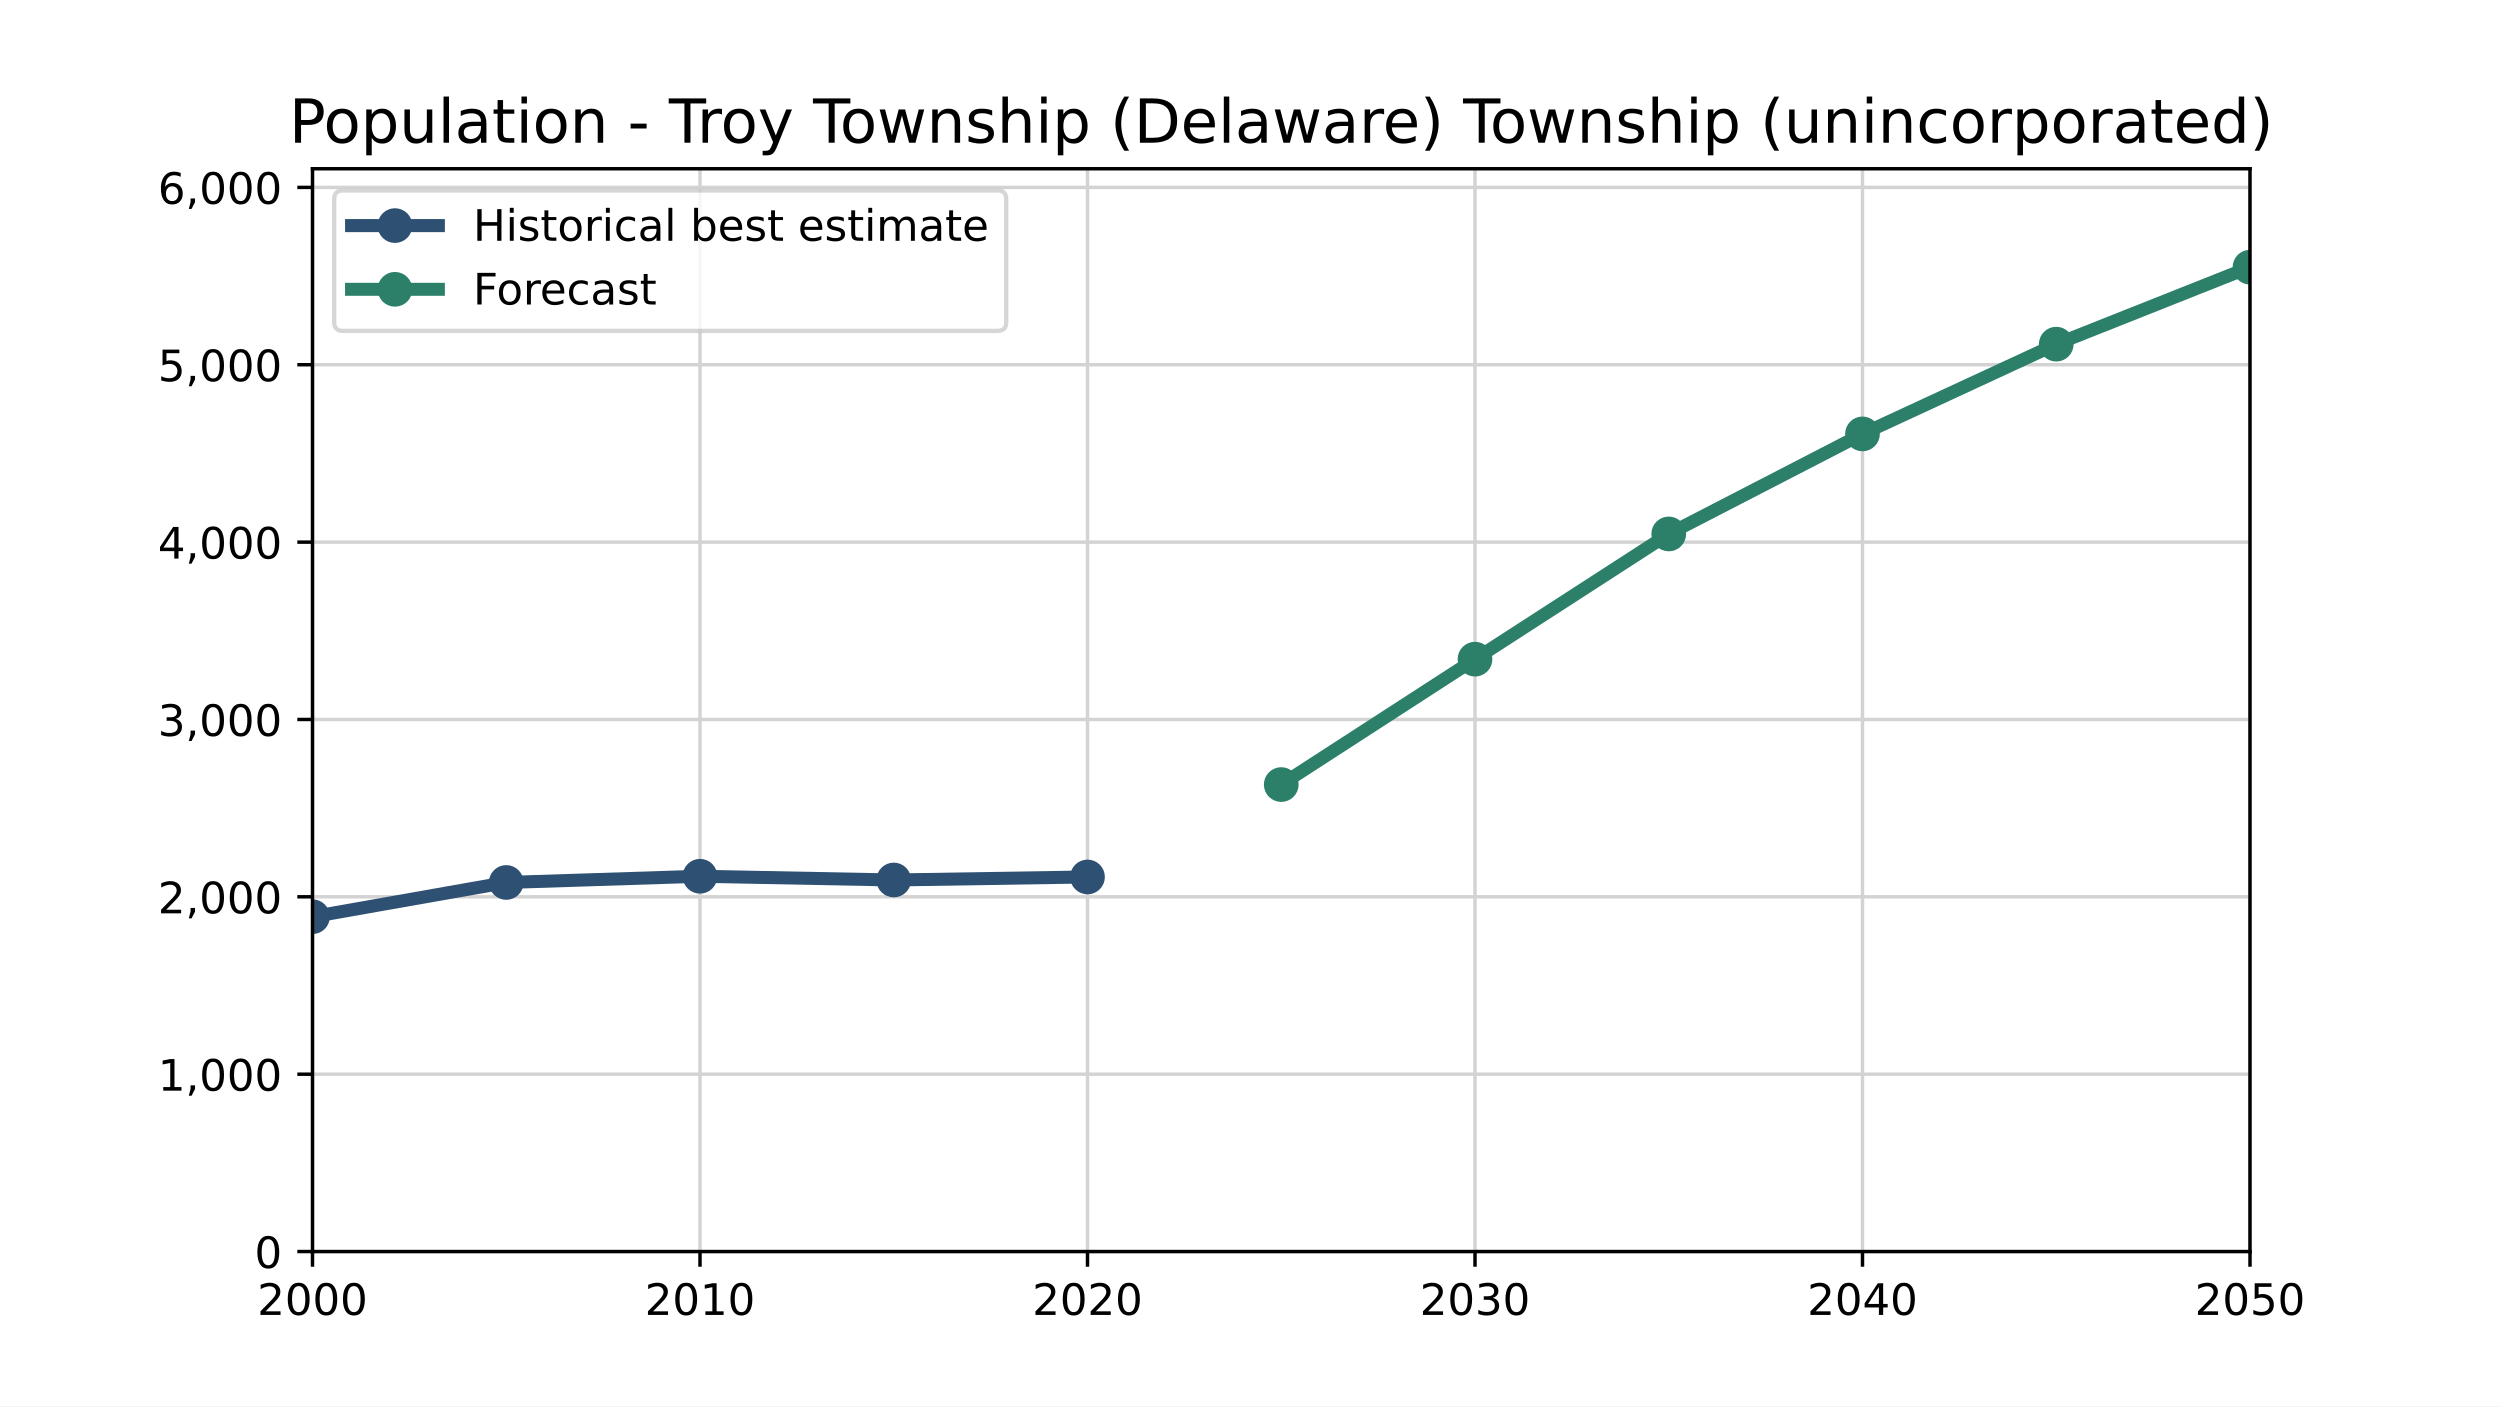
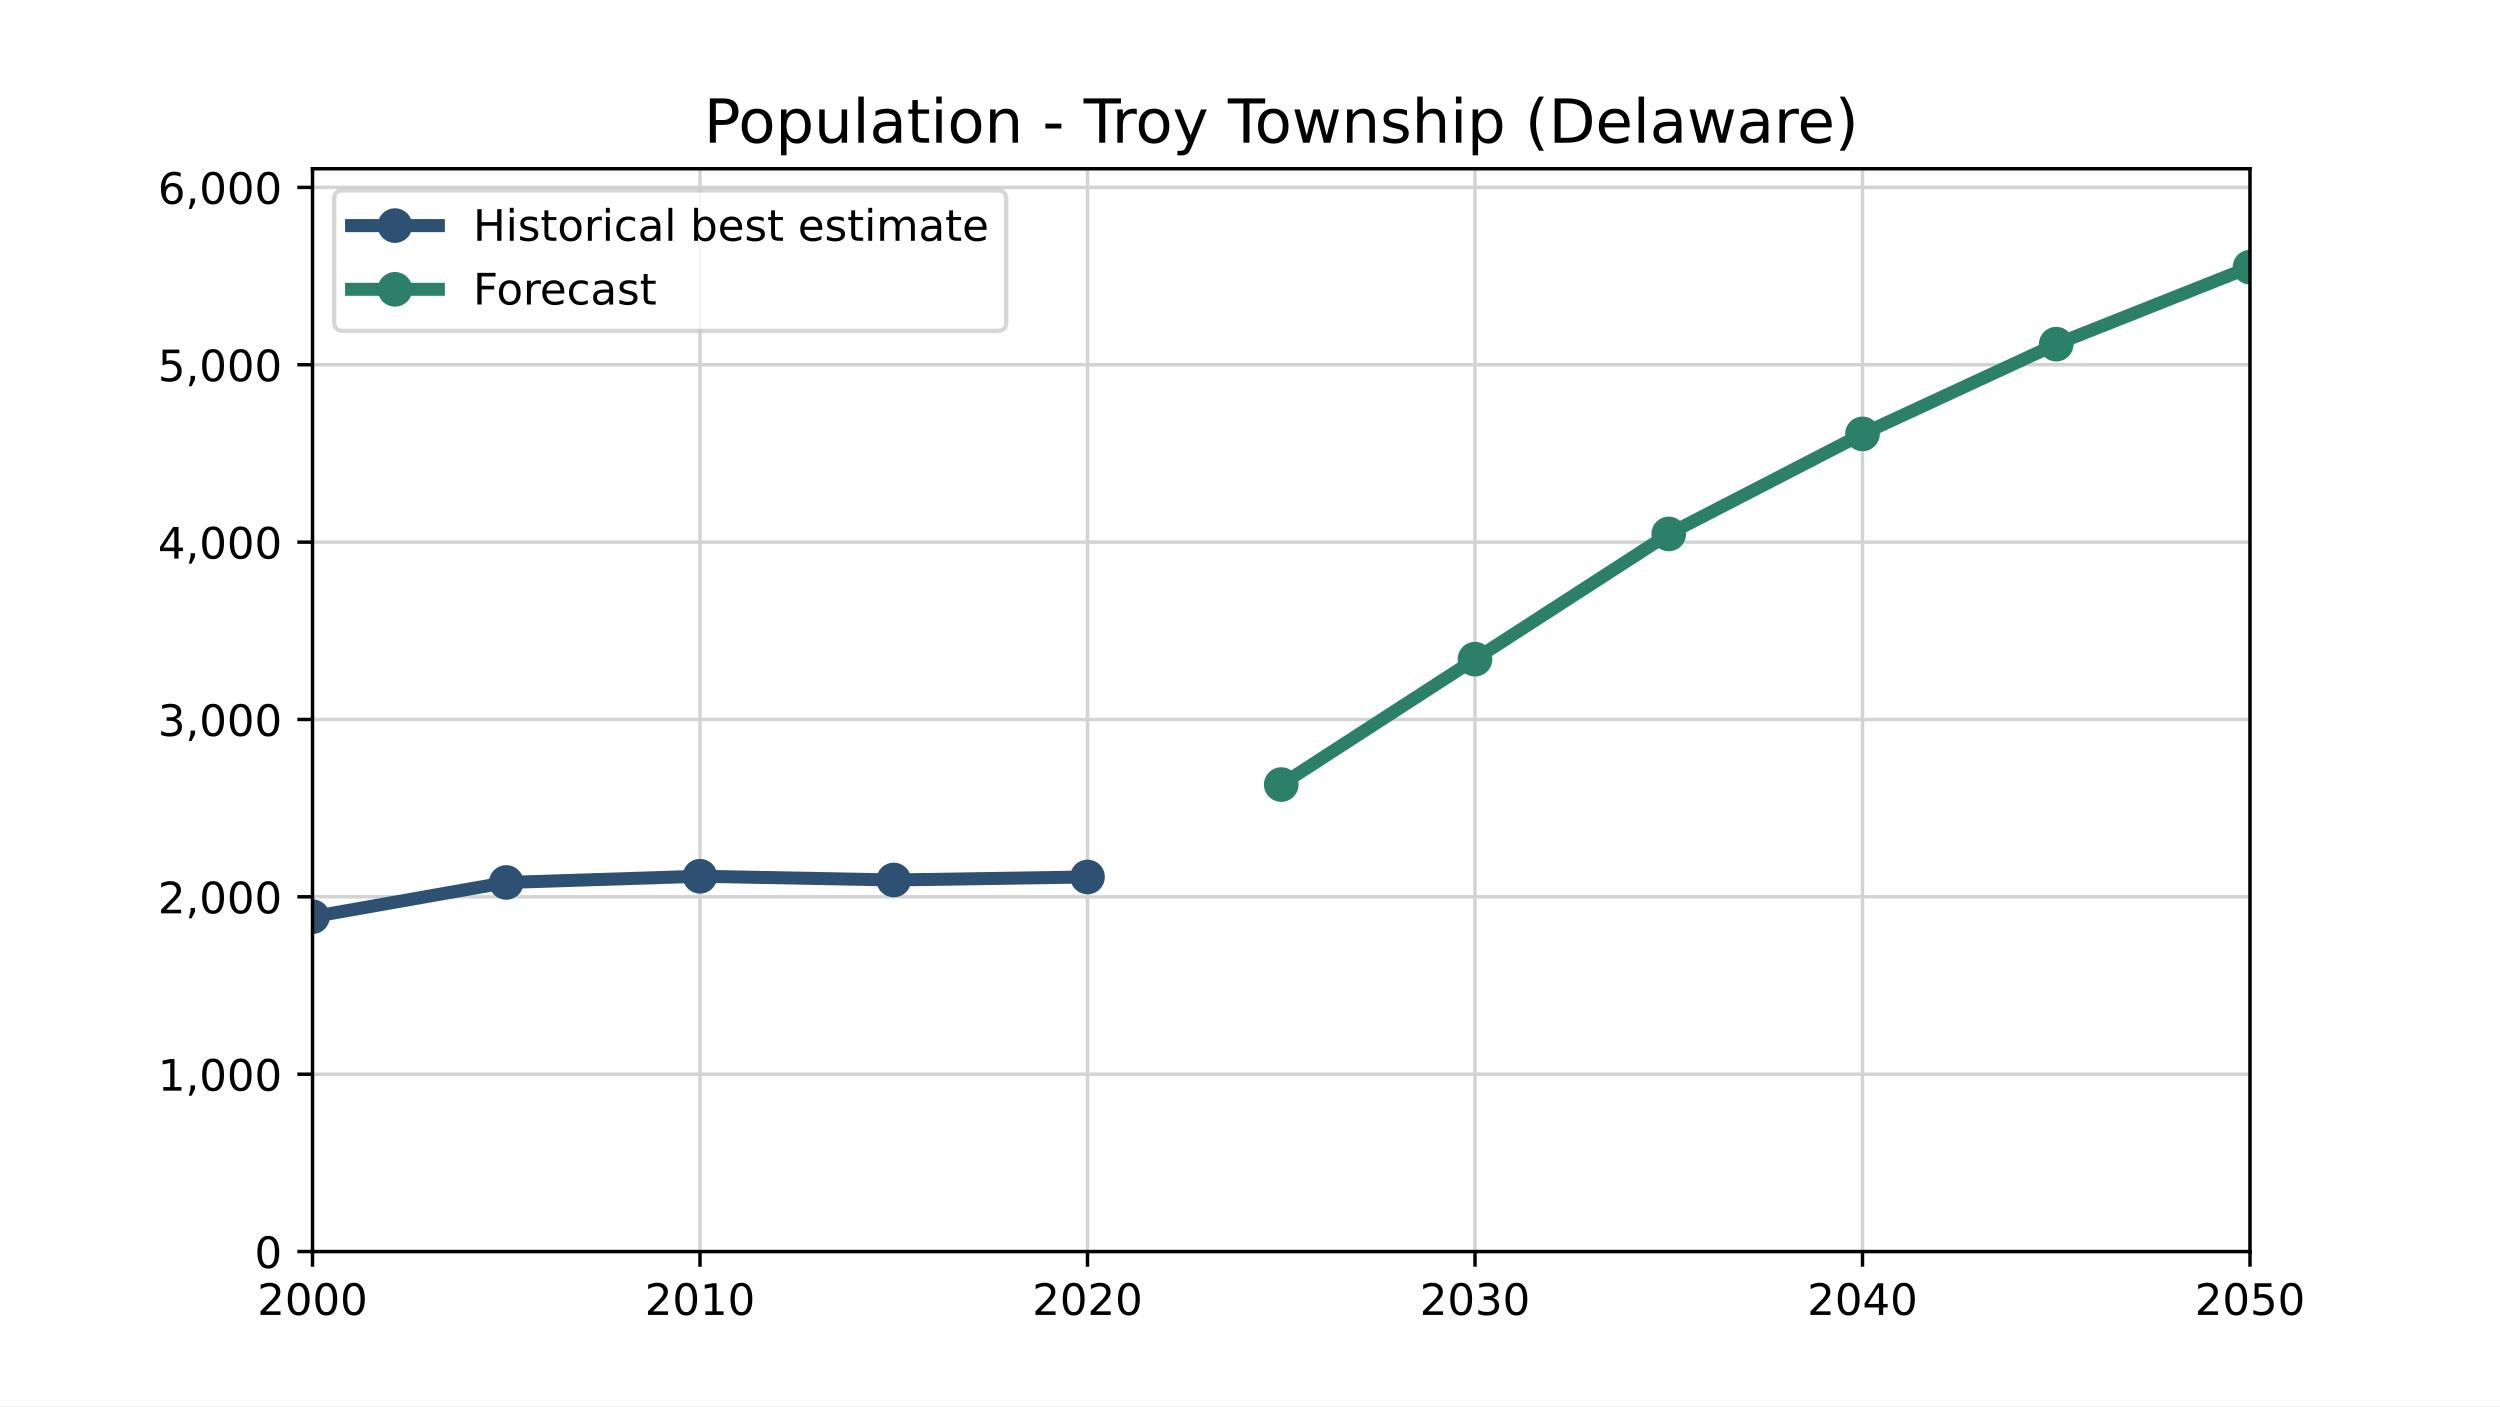
<svg xmlns="http://www.w3.org/2000/svg" xmlns:xlink="http://www.w3.org/1999/xlink" width="576pt" height="324pt" viewBox="0 0 576 324" version="1.1">
  <defs>
    <style type="text/css">*{stroke-linejoin: round; stroke-linecap: butt}</style>
  </defs>
  <g id="figure_1">
    <g id="patch_1">
      <path d="M 0 324  L 576 324  L 576 0  L 0 0  z " style="fill: #ffffff" />
    </g>
    <g id="axes_1">
      <g id="patch_2">
        <path d="M 72 288.36  L 518.4 288.36  L 518.4 38.88  L 72 38.88  z " style="fill: #ffffff" />
      </g>
      <g id="matplotlib.axis_1">
        <g id="xtick_1">
          <g id="line2d_1">
-             <path d="M 72 288.36  L 72 38.88  " clip-path="url(#p439f665447)" style="fill: none; stroke: #d3d3d3; stroke-width: 0.8; stroke-linecap: square" />
+             <path d="M 72 288.36  L 72 38.88  " clip-path="url(#p9c3f96f8d9)" style="fill: none; stroke: #d3d3d3; stroke-width: 0.8; stroke-linecap: square" />
          </g>
          <g id="line2d_2">
            <defs>
-               <path id="mc030fc3780" d="M 0 0  L 0 3.5  " style="stroke: #000000; stroke-width: 0.8" />
+               <path id="md26ebb2aeb" d="M 0 0  L 0 3.5  " style="stroke: #000000; stroke-width: 0.8" />
            </defs>
            <g>
-               <use xlink:href="#mc030fc3780" x="72" y="288.36" style="stroke: #000000; stroke-width: 0.8" />
+               <use xlink:href="#md26ebb2aeb" x="72" y="288.36" style="stroke: #000000; stroke-width: 0.8" />
            </g>
          </g>
          <g id="text_1">
            <g transform="translate(59.275 302.9584) scale(0.1 -0.1)">
              <defs>
                <path id="DejaVuSans-32" d="M 1228 531  L 3431 531  L 3431 0  L 469 0  L 469 531  Q 828 903 1448 1529  Q 2069 2156 2228 2338  Q 2531 2678 2651 2914  Q 2772 3150 2772 3378  Q 2772 3750 2511 3984  Q 2250 4219 1831 4219  Q 1534 4219 1204 4116  Q 875 4013 500 3803  L 500 4441  Q 881 4594 1212 4672  Q 1544 4750 1819 4750  Q 2544 4750 2975 4387  Q 3406 4025 3406 3419  Q 3406 3131 3298 2873  Q 3191 2616 2906 2266  Q 2828 2175 2409 1742  Q 1991 1309 1228 531  z " transform="scale(0.015625)" />
                <path id="DejaVuSans-30" d="M 2034 4250  Q 1547 4250 1301 3770  Q 1056 3291 1056 2328  Q 1056 1369 1301 889  Q 1547 409 2034 409  Q 2525 409 2770 889  Q 3016 1369 3016 2328  Q 3016 3291 2770 3770  Q 2525 4250 2034 4250  z M 2034 4750  Q 2819 4750 3233 4129  Q 3647 3509 3647 2328  Q 3647 1150 3233 529  Q 2819 -91 2034 -91  Q 1250 -91 836 529  Q 422 1150 422 2328  Q 422 3509 836 4129  Q 1250 4750 2034 4750  z " transform="scale(0.015625)" />
              </defs>
              <use xlink:href="#DejaVuSans-32" />
              <use xlink:href="#DejaVuSans-30" transform="translate(63.62305 0)" />
              <use xlink:href="#DejaVuSans-30" transform="translate(127.2461 0)" />
              <use xlink:href="#DejaVuSans-30" transform="translate(190.8691 0)" />
            </g>
          </g>
        </g>
        <g id="xtick_2">
          <g id="line2d_3">
-             <path d="M 161.28 288.36  L 161.28 38.88  " clip-path="url(#p439f665447)" style="fill: none; stroke: #d3d3d3; stroke-width: 0.8; stroke-linecap: square" />
+             <path d="M 161.28 288.36  L 161.28 38.88  " clip-path="url(#p9c3f96f8d9)" style="fill: none; stroke: #d3d3d3; stroke-width: 0.8; stroke-linecap: square" />
          </g>
          <g id="line2d_4">
            <g>
-               <use xlink:href="#mc030fc3780" x="161.28" y="288.36" style="stroke: #000000; stroke-width: 0.8" />
+               <use xlink:href="#md26ebb2aeb" x="161.28" y="288.36" style="stroke: #000000; stroke-width: 0.8" />
            </g>
          </g>
          <g id="text_2">
            <g transform="translate(148.555 302.9584) scale(0.1 -0.1)">
              <defs>
                <path id="DejaVuSans-31" d="M 794 531  L 1825 531  L 1825 4091  L 703 3866  L 703 4441  L 1819 4666  L 2450 4666  L 2450 531  L 3481 531  L 3481 0  L 794 0  L 794 531  z " transform="scale(0.015625)" />
              </defs>
              <use xlink:href="#DejaVuSans-32" />
              <use xlink:href="#DejaVuSans-30" transform="translate(63.62305 0)" />
              <use xlink:href="#DejaVuSans-31" transform="translate(127.2461 0)" />
              <use xlink:href="#DejaVuSans-30" transform="translate(190.8691 0)" />
            </g>
          </g>
        </g>
        <g id="xtick_3">
          <g id="line2d_5">
-             <path d="M 250.56 288.36  L 250.56 38.88  " clip-path="url(#p439f665447)" style="fill: none; stroke: #d3d3d3; stroke-width: 0.8; stroke-linecap: square" />
+             <path d="M 250.56 288.36  L 250.56 38.88  " clip-path="url(#p9c3f96f8d9)" style="fill: none; stroke: #d3d3d3; stroke-width: 0.8; stroke-linecap: square" />
          </g>
          <g id="line2d_6">
            <g>
-               <use xlink:href="#mc030fc3780" x="250.56" y="288.36" style="stroke: #000000; stroke-width: 0.8" />
+               <use xlink:href="#md26ebb2aeb" x="250.56" y="288.36" style="stroke: #000000; stroke-width: 0.8" />
            </g>
          </g>
          <g id="text_3">
            <g transform="translate(237.835 302.9584) scale(0.1 -0.1)">
              <use xlink:href="#DejaVuSans-32" />
              <use xlink:href="#DejaVuSans-30" transform="translate(63.62305 0)" />
              <use xlink:href="#DejaVuSans-32" transform="translate(127.2461 0)" />
              <use xlink:href="#DejaVuSans-30" transform="translate(190.8691 0)" />
            </g>
          </g>
        </g>
        <g id="xtick_4">
          <g id="line2d_7">
-             <path d="M 339.84 288.36  L 339.84 38.88  " clip-path="url(#p439f665447)" style="fill: none; stroke: #d3d3d3; stroke-width: 0.8; stroke-linecap: square" />
+             <path d="M 339.84 288.36  L 339.84 38.88  " clip-path="url(#p9c3f96f8d9)" style="fill: none; stroke: #d3d3d3; stroke-width: 0.8; stroke-linecap: square" />
          </g>
          <g id="line2d_8">
            <g>
-               <use xlink:href="#mc030fc3780" x="339.84" y="288.36" style="stroke: #000000; stroke-width: 0.8" />
+               <use xlink:href="#md26ebb2aeb" x="339.84" y="288.36" style="stroke: #000000; stroke-width: 0.8" />
            </g>
          </g>
          <g id="text_4">
            <g transform="translate(327.115 302.9584) scale(0.1 -0.1)">
              <defs>
                <path id="DejaVuSans-33" d="M 2597 2516  Q 3050 2419 3304 2112  Q 3559 1806 3559 1356  Q 3559 666 3084 287  Q 2609 -91 1734 -91  Q 1441 -91 1130 -33  Q 819 25 488 141  L 488 750  Q 750 597 1062 519  Q 1375 441 1716 441  Q 2309 441 2620 675  Q 2931 909 2931 1356  Q 2931 1769 2642 2001  Q 2353 2234 1838 2234  L 1294 2234  L 1294 2753  L 1863 2753  Q 2328 2753 2575 2939  Q 2822 3125 2822 3475  Q 2822 3834 2567 4026  Q 2313 4219 1838 4219  Q 1578 4219 1281 4162  Q 984 4106 628 3988  L 628 4550  Q 988 4650 1302 4700  Q 1616 4750 1894 4750  Q 2613 4750 3031 4423  Q 3450 4097 3450 3541  Q 3450 3153 3228 2886  Q 3006 2619 2597 2516  z " transform="scale(0.015625)" />
              </defs>
              <use xlink:href="#DejaVuSans-32" />
              <use xlink:href="#DejaVuSans-30" transform="translate(63.62305 0)" />
              <use xlink:href="#DejaVuSans-33" transform="translate(127.2461 0)" />
              <use xlink:href="#DejaVuSans-30" transform="translate(190.8691 0)" />
            </g>
          </g>
        </g>
        <g id="xtick_5">
          <g id="line2d_9">
-             <path d="M 429.12 288.36  L 429.12 38.88  " clip-path="url(#p439f665447)" style="fill: none; stroke: #d3d3d3; stroke-width: 0.8; stroke-linecap: square" />
+             <path d="M 429.12 288.36  L 429.12 38.88  " clip-path="url(#p9c3f96f8d9)" style="fill: none; stroke: #d3d3d3; stroke-width: 0.8; stroke-linecap: square" />
          </g>
          <g id="line2d_10">
            <g>
-               <use xlink:href="#mc030fc3780" x="429.12" y="288.36" style="stroke: #000000; stroke-width: 0.8" />
+               <use xlink:href="#md26ebb2aeb" x="429.12" y="288.36" style="stroke: #000000; stroke-width: 0.8" />
            </g>
          </g>
          <g id="text_5">
            <g transform="translate(416.395 302.9584) scale(0.1 -0.1)">
              <defs>
                <path id="DejaVuSans-34" d="M 2419 4116  L 825 1625  L 2419 1625  L 2419 4116  z M 2253 4666  L 3047 4666  L 3047 1625  L 3713 1625  L 3713 1100  L 3047 1100  L 3047 0  L 2419 0  L 2419 1100  L 313 1100  L 313 1709  L 2253 4666  z " transform="scale(0.015625)" />
              </defs>
              <use xlink:href="#DejaVuSans-32" />
              <use xlink:href="#DejaVuSans-30" transform="translate(63.62305 0)" />
              <use xlink:href="#DejaVuSans-34" transform="translate(127.2461 0)" />
              <use xlink:href="#DejaVuSans-30" transform="translate(190.8691 0)" />
            </g>
          </g>
        </g>
        <g id="xtick_6">
          <g id="line2d_11">
-             <path d="M 518.4 288.36  L 518.4 38.88  " clip-path="url(#p439f665447)" style="fill: none; stroke: #d3d3d3; stroke-width: 0.8; stroke-linecap: square" />
+             <path d="M 518.4 288.36  L 518.4 38.88  " clip-path="url(#p9c3f96f8d9)" style="fill: none; stroke: #d3d3d3; stroke-width: 0.8; stroke-linecap: square" />
          </g>
          <g id="line2d_12">
            <g>
-               <use xlink:href="#mc030fc3780" x="518.4" y="288.36" style="stroke: #000000; stroke-width: 0.8" />
+               <use xlink:href="#md26ebb2aeb" x="518.4" y="288.36" style="stroke: #000000; stroke-width: 0.8" />
            </g>
          </g>
          <g id="text_6">
            <g transform="translate(505.675 302.9584) scale(0.1 -0.1)">
              <defs>
                <path id="DejaVuSans-35" d="M 691 4666  L 3169 4666  L 3169 4134  L 1269 4134  L 1269 2991  Q 1406 3038 1543 3061  Q 1681 3084 1819 3084  Q 2600 3084 3056 2656  Q 3513 2228 3513 1497  Q 3513 744 3044 326  Q 2575 -91 1722 -91  Q 1428 -91 1123 -41  Q 819 9 494 109  L 494 744  Q 775 591 1075 516  Q 1375 441 1709 441  Q 2250 441 2565 725  Q 2881 1009 2881 1497  Q 2881 1984 2565 2268  Q 2250 2553 1709 2553  Q 1456 2553 1204 2497  Q 953 2441 691 2322  L 691 4666  z " transform="scale(0.015625)" />
              </defs>
              <use xlink:href="#DejaVuSans-32" />
              <use xlink:href="#DejaVuSans-30" transform="translate(63.62305 0)" />
              <use xlink:href="#DejaVuSans-35" transform="translate(127.2461 0)" />
              <use xlink:href="#DejaVuSans-30" transform="translate(190.8691 0)" />
            </g>
          </g>
        </g>
      </g>
      <g id="matplotlib.axis_2">
        <g id="ytick_1">
          <g id="line2d_13">
-             <path d="M 72 288.36  L 518.4 288.36  " clip-path="url(#p439f665447)" style="fill: none; stroke: #d3d3d3; stroke-width: 0.8; stroke-linecap: square" />
+             <path d="M 72 288.36  L 518.4 288.36  " clip-path="url(#p9c3f96f8d9)" style="fill: none; stroke: #d3d3d3; stroke-width: 0.8; stroke-linecap: square" />
          </g>
          <g id="line2d_14">
            <defs>
-               <path id="mceff10baa6" d="M 0 0  L -3.5 0  " style="stroke: #000000; stroke-width: 0.8" />
+               <path id="m64708be5e2" d="M 0 0  L -3.5 0  " style="stroke: #000000; stroke-width: 0.8" />
            </defs>
            <g>
-               <use xlink:href="#mceff10baa6" x="72" y="288.36" style="stroke: #000000; stroke-width: 0.8" />
+               <use xlink:href="#m64708be5e2" x="72" y="288.36" style="stroke: #000000; stroke-width: 0.8" />
            </g>
          </g>
          <g id="text_7">
            <g transform="translate(58.6375 292.1592) scale(0.1 -0.1)">
              <use xlink:href="#DejaVuSans-30" />
            </g>
          </g>
        </g>
        <g id="ytick_2">
          <g id="line2d_15">
-             <path d="M 72 247.495  L 518.4 247.495  " clip-path="url(#p439f665447)" style="fill: none; stroke: #d3d3d3; stroke-width: 0.8; stroke-linecap: square" />
+             <path d="M 72 247.495  L 518.4 247.495  " clip-path="url(#p9c3f96f8d9)" style="fill: none; stroke: #d3d3d3; stroke-width: 0.8; stroke-linecap: square" />
          </g>
          <g id="line2d_16">
            <g>
-               <use xlink:href="#mceff10baa6" x="72" y="247.495" style="stroke: #000000; stroke-width: 0.8" />
+               <use xlink:href="#m64708be5e2" x="72" y="247.495" style="stroke: #000000; stroke-width: 0.8" />
            </g>
          </g>
          <g id="text_8">
            <g transform="translate(36.37188 251.2944) scale(0.1 -0.1)">
              <defs>
                <path id="DejaVuSans-2c" d="M 750 794  L 1409 794  L 1409 256  L 897 -744  L 494 -744  L 750 256  L 750 794  z " transform="scale(0.015625)" />
              </defs>
              <use xlink:href="#DejaVuSans-31" />
              <use xlink:href="#DejaVuSans-2c" transform="translate(63.62305 0)" />
              <use xlink:href="#DejaVuSans-30" transform="translate(95.41016 0)" />
              <use xlink:href="#DejaVuSans-30" transform="translate(159.0332 0)" />
              <use xlink:href="#DejaVuSans-30" transform="translate(222.6562 0)" />
            </g>
          </g>
        </g>
        <g id="ytick_3">
          <g id="line2d_17">
-             <path d="M 72 206.63  L 518.4 206.63  " clip-path="url(#p439f665447)" style="fill: none; stroke: #d3d3d3; stroke-width: 0.8; stroke-linecap: square" />
+             <path d="M 72 206.63  L 518.4 206.63  " clip-path="url(#p9c3f96f8d9)" style="fill: none; stroke: #d3d3d3; stroke-width: 0.8; stroke-linecap: square" />
          </g>
          <g id="line2d_18">
            <g>
-               <use xlink:href="#mceff10baa6" x="72" y="206.63" style="stroke: #000000; stroke-width: 0.8" />
+               <use xlink:href="#m64708be5e2" x="72" y="206.63" style="stroke: #000000; stroke-width: 0.8" />
            </g>
          </g>
          <g id="text_9">
            <g transform="translate(36.37188 210.4295) scale(0.1 -0.1)">
              <use xlink:href="#DejaVuSans-32" />
              <use xlink:href="#DejaVuSans-2c" transform="translate(63.62305 0)" />
              <use xlink:href="#DejaVuSans-30" transform="translate(95.41016 0)" />
              <use xlink:href="#DejaVuSans-30" transform="translate(159.0332 0)" />
              <use xlink:href="#DejaVuSans-30" transform="translate(222.6562 0)" />
            </g>
          </g>
        </g>
        <g id="ytick_4">
          <g id="line2d_19">
-             <path d="M 72 165.765  L 518.4 165.765  " clip-path="url(#p439f665447)" style="fill: none; stroke: #d3d3d3; stroke-width: 0.8; stroke-linecap: square" />
+             <path d="M 72 165.765  L 518.4 165.765  " clip-path="url(#p9c3f96f8d9)" style="fill: none; stroke: #d3d3d3; stroke-width: 0.8; stroke-linecap: square" />
          </g>
          <g id="line2d_20">
            <g>
-               <use xlink:href="#mceff10baa6" x="72" y="165.765" style="stroke: #000000; stroke-width: 0.8" />
+               <use xlink:href="#m64708be5e2" x="72" y="165.765" style="stroke: #000000; stroke-width: 0.8" />
            </g>
          </g>
          <g id="text_10">
            <g transform="translate(36.37188 169.5646) scale(0.1 -0.1)">
              <use xlink:href="#DejaVuSans-33" />
              <use xlink:href="#DejaVuSans-2c" transform="translate(63.62305 0)" />
              <use xlink:href="#DejaVuSans-30" transform="translate(95.41016 0)" />
              <use xlink:href="#DejaVuSans-30" transform="translate(159.0332 0)" />
              <use xlink:href="#DejaVuSans-30" transform="translate(222.6562 0)" />
            </g>
          </g>
        </g>
        <g id="ytick_5">
          <g id="line2d_21">
-             <path d="M 72 124.901  L 518.4 124.901  " clip-path="url(#p439f665447)" style="fill: none; stroke: #d3d3d3; stroke-width: 0.8; stroke-linecap: square" />
+             <path d="M 72 124.901  L 518.4 124.901  " clip-path="url(#p9c3f96f8d9)" style="fill: none; stroke: #d3d3d3; stroke-width: 0.8; stroke-linecap: square" />
          </g>
          <g id="line2d_22">
            <g>
-               <use xlink:href="#mceff10baa6" x="72" y="124.901" style="stroke: #000000; stroke-width: 0.8" />
+               <use xlink:href="#m64708be5e2" x="72" y="124.901" style="stroke: #000000; stroke-width: 0.8" />
            </g>
          </g>
          <g id="text_11">
            <g transform="translate(36.37188 128.6998) scale(0.1 -0.1)">
              <use xlink:href="#DejaVuSans-34" />
              <use xlink:href="#DejaVuSans-2c" transform="translate(63.62305 0)" />
              <use xlink:href="#DejaVuSans-30" transform="translate(95.41016 0)" />
              <use xlink:href="#DejaVuSans-30" transform="translate(159.0332 0)" />
              <use xlink:href="#DejaVuSans-30" transform="translate(222.6562 0)" />
            </g>
          </g>
        </g>
        <g id="ytick_6">
          <g id="line2d_23">
-             <path d="M 72 84.036  L 518.4 84.036  " clip-path="url(#p439f665447)" style="fill: none; stroke: #d3d3d3; stroke-width: 0.8; stroke-linecap: square" />
+             <path d="M 72 84.036  L 518.4 84.036  " clip-path="url(#p9c3f96f8d9)" style="fill: none; stroke: #d3d3d3; stroke-width: 0.8; stroke-linecap: square" />
          </g>
          <g id="line2d_24">
            <g>
-               <use xlink:href="#mceff10baa6" x="72" y="84.036" style="stroke: #000000; stroke-width: 0.8" />
+               <use xlink:href="#m64708be5e2" x="72" y="84.036" style="stroke: #000000; stroke-width: 0.8" />
            </g>
          </g>
          <g id="text_12">
            <g transform="translate(36.37188 87.83489) scale(0.1 -0.1)">
              <use xlink:href="#DejaVuSans-35" />
              <use xlink:href="#DejaVuSans-2c" transform="translate(63.62305 0)" />
              <use xlink:href="#DejaVuSans-30" transform="translate(95.41016 0)" />
              <use xlink:href="#DejaVuSans-30" transform="translate(159.0332 0)" />
              <use xlink:href="#DejaVuSans-30" transform="translate(222.6562 0)" />
            </g>
          </g>
        </g>
        <g id="ytick_7">
          <g id="line2d_25">
-             <path d="M 72 43.171  L 518.4 43.171  " clip-path="url(#p439f665447)" style="fill: none; stroke: #d3d3d3; stroke-width: 0.8; stroke-linecap: square" />
+             <path d="M 72 43.171  L 518.4 43.171  " clip-path="url(#p9c3f96f8d9)" style="fill: none; stroke: #d3d3d3; stroke-width: 0.8; stroke-linecap: square" />
          </g>
          <g id="line2d_26">
            <g>
-               <use xlink:href="#mceff10baa6" x="72" y="43.171" style="stroke: #000000; stroke-width: 0.8" />
+               <use xlink:href="#m64708be5e2" x="72" y="43.171" style="stroke: #000000; stroke-width: 0.8" />
            </g>
          </g>
          <g id="text_13">
            <g transform="translate(36.37188 46.97003) scale(0.1 -0.1)">
              <defs>
                <path id="DejaVuSans-36" d="M 2113 2584  Q 1688 2584 1439 2293  Q 1191 2003 1191 1497  Q 1191 994 1439 701  Q 1688 409 2113 409  Q 2538 409 2786 701  Q 3034 994 3034 1497  Q 3034 2003 2786 2293  Q 2538 2584 2113 2584  z M 3366 4563  L 3366 3988  Q 3128 4100 2886 4159  Q 2644 4219 2406 4219  Q 1781 4219 1451 3797  Q 1122 3375 1075 2522  Q 1259 2794 1537 2939  Q 1816 3084 2150 3084  Q 2853 3084 3261 2657  Q 3669 2231 3669 1497  Q 3669 778 3244 343  Q 2819 -91 2113 -91  Q 1303 -91 875 529  Q 447 1150 447 2328  Q 447 3434 972 4092  Q 1497 4750 2381 4750  Q 2619 4750 2861 4703  Q 3103 4656 3366 4563  z " transform="scale(0.015625)" />
              </defs>
              <use xlink:href="#DejaVuSans-36" />
              <use xlink:href="#DejaVuSans-2c" transform="translate(63.62305 0)" />
              <use xlink:href="#DejaVuSans-30" transform="translate(95.41016 0)" />
              <use xlink:href="#DejaVuSans-30" transform="translate(159.0332 0)" />
              <use xlink:href="#DejaVuSans-30" transform="translate(222.6562 0)" />
            </g>
          </g>
        </g>
      </g>
      <g id="line2d_27">
-         <path d="M 72 211.207  L 116.64 203.32  L 161.28 201.89  L 205.92 202.748  L 250.56 202.053  " clip-path="url(#p439f665447)" style="fill: none; stroke: #2e5072; stroke-width: 3; stroke-linecap: square" />
+         <path d="M 72 211.207  L 116.64 203.32  L 161.28 201.89  L 205.92 202.748  L 250.56 202.053  " clip-path="url(#p9c3f96f8d9)" style="fill: none; stroke: #2e5072; stroke-width: 3; stroke-linecap: square" />
        <defs>
-           <path id="ma553174102" d="M 0 3.5  C 0.928 3.5 1.819 3.131 2.475 2.475  C 3.131 1.819 3.5 0.928 3.5 0  C 3.5 -0.928 3.131 -1.819 2.475 -2.475  C 1.819 -3.131 0.928 -3.5 0 -3.5  C -0.928 -3.5 -1.819 -3.131 -2.475 -2.475  C -3.131 -1.819 -3.5 -0.928 -3.5 0  C -3.5 0.928 -3.131 1.819 -2.475 2.475  C -1.819 3.131 -0.928 3.5 0 3.5  z " style="stroke: #2e5072" />
+           <path id="m9afb0578c6" d="M 0 3.5  C 0.928 3.5 1.819 3.131 2.475 2.475  C 3.131 1.819 3.5 0.928 3.5 0  C 3.5 -0.928 3.131 -1.819 2.475 -2.475  C 1.819 -3.131 0.928 -3.5 0 -3.5  C -0.928 -3.5 -1.819 -3.131 -2.475 -2.475  C -3.131 -1.819 -3.5 -0.928 -3.5 0  C -3.5 0.928 -3.131 1.819 -2.475 2.475  C -1.819 3.131 -0.928 3.5 0 3.5  z " style="stroke: #2e5072" />
        </defs>
-         <g clip-path="url(#p439f665447)">
-           <use xlink:href="#ma553174102" x="72" y="211.207" style="fill: #2e5072; stroke: #2e5072" />
-           <use xlink:href="#ma553174102" x="116.64" y="203.32" style="fill: #2e5072; stroke: #2e5072" />
-           <use xlink:href="#ma553174102" x="161.28" y="201.89" style="fill: #2e5072; stroke: #2e5072" />
-           <use xlink:href="#ma553174102" x="205.92" y="202.748" style="fill: #2e5072; stroke: #2e5072" />
-           <use xlink:href="#ma553174102" x="250.56" y="202.053" style="fill: #2e5072; stroke: #2e5072" />
+         <g clip-path="url(#p9c3f96f8d9)">
+           <use xlink:href="#m9afb0578c6" x="72" y="211.207" style="fill: #2e5072; stroke: #2e5072" />
+           <use xlink:href="#m9afb0578c6" x="116.64" y="203.32" style="fill: #2e5072; stroke: #2e5072" />
+           <use xlink:href="#m9afb0578c6" x="161.28" y="201.89" style="fill: #2e5072; stroke: #2e5072" />
+           <use xlink:href="#m9afb0578c6" x="205.92" y="202.748" style="fill: #2e5072; stroke: #2e5072" />
+           <use xlink:href="#m9afb0578c6" x="250.56" y="202.053" style="fill: #2e5072; stroke: #2e5072" />
        </g>
      </g>
      <g id="line2d_28">
-         <path d="M 295.2 180.763  L 339.84 151.871  L 384.48 123.021  L 429.12 99.973  L 473.76 79.295  L 518.4 61.56  " clip-path="url(#p439f665447)" style="fill: none; stroke: #2c7f68; stroke-width: 3; stroke-linecap: square" />
+         <path d="M 295.2 180.763  L 339.84 151.871  L 384.48 123.021  L 429.12 99.973  L 473.76 79.295  L 518.4 61.56  " clip-path="url(#p9c3f96f8d9)" style="fill: none; stroke: #2c7f68; stroke-width: 3; stroke-linecap: square" />
        <defs>
-           <path id="ma760cd3ad7" d="M 0 3.5  C 0.928 3.5 1.819 3.131 2.475 2.475  C 3.131 1.819 3.5 0.928 3.5 0  C 3.5 -0.928 3.131 -1.819 2.475 -2.475  C 1.819 -3.131 0.928 -3.5 0 -3.5  C -0.928 -3.5 -1.819 -3.131 -2.475 -2.475  C -3.131 -1.819 -3.5 -0.928 -3.5 0  C -3.5 0.928 -3.131 1.819 -2.475 2.475  C -1.819 3.131 -0.928 3.5 0 3.5  z " style="stroke: #2c7f68" />
+           <path id="mfddbfdb1b7" d="M 0 3.5  C 0.928 3.5 1.819 3.131 2.475 2.475  C 3.131 1.819 3.5 0.928 3.5 0  C 3.5 -0.928 3.131 -1.819 2.475 -2.475  C 1.819 -3.131 0.928 -3.5 0 -3.5  C -0.928 -3.5 -1.819 -3.131 -2.475 -2.475  C -3.131 -1.819 -3.5 -0.928 -3.5 0  C -3.5 0.928 -3.131 1.819 -2.475 2.475  C -1.819 3.131 -0.928 3.5 0 3.5  z " style="stroke: #2c7f68" />
        </defs>
-         <g clip-path="url(#p439f665447)">
-           <use xlink:href="#ma760cd3ad7" x="295.2" y="180.763" style="fill: #2c7f68; stroke: #2c7f68" />
-           <use xlink:href="#ma760cd3ad7" x="339.84" y="151.871" style="fill: #2c7f68; stroke: #2c7f68" />
-           <use xlink:href="#ma760cd3ad7" x="384.48" y="123.021" style="fill: #2c7f68; stroke: #2c7f68" />
-           <use xlink:href="#ma760cd3ad7" x="429.12" y="99.973" style="fill: #2c7f68; stroke: #2c7f68" />
-           <use xlink:href="#ma760cd3ad7" x="473.76" y="79.295" style="fill: #2c7f68; stroke: #2c7f68" />
-           <use xlink:href="#ma760cd3ad7" x="518.4" y="61.56" style="fill: #2c7f68; stroke: #2c7f68" />
+         <g clip-path="url(#p9c3f96f8d9)">
+           <use xlink:href="#mfddbfdb1b7" x="295.2" y="180.763" style="fill: #2c7f68; stroke: #2c7f68" />
+           <use xlink:href="#mfddbfdb1b7" x="339.84" y="151.871" style="fill: #2c7f68; stroke: #2c7f68" />
+           <use xlink:href="#mfddbfdb1b7" x="384.48" y="123.021" style="fill: #2c7f68; stroke: #2c7f68" />
+           <use xlink:href="#mfddbfdb1b7" x="429.12" y="99.973" style="fill: #2c7f68; stroke: #2c7f68" />
+           <use xlink:href="#mfddbfdb1b7" x="473.76" y="79.295" style="fill: #2c7f68; stroke: #2c7f68" />
+           <use xlink:href="#mfddbfdb1b7" x="518.4" y="61.56" style="fill: #2c7f68; stroke: #2c7f68" />
        </g>
      </g>
      <g id="patch_3">
        <path d="M 72 288.36  L 72 38.88  " style="fill: none; stroke: #000000; stroke-width: 0.8; stroke-linejoin: miter; stroke-linecap: square" />
      </g>
      <g id="patch_4">
        <path d="M 518.4 288.36  L 518.4 38.88  " style="fill: none; stroke: #000000; stroke-width: 0.8; stroke-linejoin: miter; stroke-linecap: square" />
      </g>
      <g id="patch_5">
        <path d="M 72 288.36  L 518.4 288.36  " style="fill: none; stroke: #000000; stroke-width: 0.8; stroke-linejoin: miter; stroke-linecap: square" />
      </g>
      <g id="patch_6">
        <path d="M 72 38.88  L 518.4 38.88  " style="fill: none; stroke: #000000; stroke-width: 0.8; stroke-linejoin: miter; stroke-linecap: square" />
      </g>
      <g id="text_14">
-         <g transform="translate(66.61172 32.88) scale(0.14 -0.14)">
+         <g transform="translate(162.177 32.88) scale(0.14 -0.14)">
          <defs>
            <path id="DejaVuSans-50" d="M 1259 4147  L 1259 2394  L 2053 2394  Q 2494 2394 2734 2622  Q 2975 2850 2975 3272  Q 2975 3691 2734 3919  Q 2494 4147 2053 4147  L 1259 4147  z M 628 4666  L 2053 4666  Q 2838 4666 3239 4311  Q 3641 3956 3641 3272  Q 3641 2581 3239 2228  Q 2838 1875 2053 1875  L 1259 1875  L 1259 0  L 628 0  L 628 4666  z " transform="scale(0.015625)" />
            <path id="DejaVuSans-6f" d="M 1959 3097  Q 1497 3097 1228 2736  Q 959 2375 959 1747  Q 959 1119 1226 758  Q 1494 397 1959 397  Q 2419 397 2687 759  Q 2956 1122 2956 1747  Q 2956 2369 2687 2733  Q 2419 3097 1959 3097  z M 1959 3584  Q 2709 3584 3137 3096  Q 3566 2609 3566 1747  Q 3566 888 3137 398  Q 2709 -91 1959 -91  Q 1206 -91 779 398  Q 353 888 353 1747  Q 353 2609 779 3096  Q 1206 3584 1959 3584  z " transform="scale(0.015625)" />
            <path id="DejaVuSans-70" d="M 1159 525  L 1159 -1331  L 581 -1331  L 581 3500  L 1159 3500  L 1159 2969  Q 1341 3281 1617 3432  Q 1894 3584 2278 3584  Q 2916 3584 3314 3078  Q 3713 2572 3713 1747  Q 3713 922 3314 415  Q 2916 -91 2278 -91  Q 1894 -91 1617 61  Q 1341 213 1159 525  z M 3116 1747  Q 3116 2381 2855 2742  Q 2594 3103 2138 3103  Q 1681 3103 1420 2742  Q 1159 2381 1159 1747  Q 1159 1113 1420 752  Q 1681 391 2138 391  Q 2594 391 2855 752  Q 3116 1113 3116 1747  z " transform="scale(0.015625)" />
            <path id="DejaVuSans-75" d="M 544 1381  L 544 3500  L 1119 3500  L 1119 1403  Q 1119 906 1312 657  Q 1506 409 1894 409  Q 2359 409 2629 706  Q 2900 1003 2900 1516  L 2900 3500  L 3475 3500  L 3475 0  L 2900 0  L 2900 538  Q 2691 219 2414 64  Q 2138 -91 1772 -91  Q 1169 -91 856 284  Q 544 659 544 1381  z M 1991 3584  L 1991 3584  z " transform="scale(0.015625)" />
            <path id="DejaVuSans-6c" d="M 603 4863  L 1178 4863  L 1178 0  L 603 0  L 603 4863  z " transform="scale(0.015625)" />
            <path id="DejaVuSans-61" d="M 2194 1759  Q 1497 1759 1228 1600  Q 959 1441 959 1056  Q 959 750 1161 570  Q 1363 391 1709 391  Q 2188 391 2477 730  Q 2766 1069 2766 1631  L 2766 1759  L 2194 1759  z M 3341 1997  L 3341 0  L 2766 0  L 2766 531  Q 2569 213 2275 61  Q 1981 -91 1556 -91  Q 1019 -91 701 211  Q 384 513 384 1019  Q 384 1609 779 1909  Q 1175 2209 1959 2209  L 2766 2209  L 2766 2266  Q 2766 2663 2505 2880  Q 2244 3097 1772 3097  Q 1472 3097 1187 3025  Q 903 2953 641 2809  L 641 3341  Q 956 3463 1253 3523  Q 1550 3584 1831 3584  Q 2591 3584 2966 3190  Q 3341 2797 3341 1997  z " transform="scale(0.015625)" />
            <path id="DejaVuSans-74" d="M 1172 4494  L 1172 3500  L 2356 3500  L 2356 3053  L 1172 3053  L 1172 1153  Q 1172 725 1289 603  Q 1406 481 1766 481  L 2356 481  L 2356 0  L 1766 0  Q 1100 0 847 248  Q 594 497 594 1153  L 594 3053  L 172 3053  L 172 3500  L 594 3500  L 594 4494  L 1172 4494  z " transform="scale(0.015625)" />
            <path id="DejaVuSans-69" d="M 603 3500  L 1178 3500  L 1178 0  L 603 0  L 603 3500  z M 603 4863  L 1178 4863  L 1178 4134  L 603 4134  L 603 4863  z " transform="scale(0.015625)" />
            <path id="DejaVuSans-6e" d="M 3513 2113  L 3513 0  L 2938 0  L 2938 2094  Q 2938 2591 2744 2837  Q 2550 3084 2163 3084  Q 1697 3084 1428 2787  Q 1159 2491 1159 1978  L 1159 0  L 581 0  L 581 3500  L 1159 3500  L 1159 2956  Q 1366 3272 1645 3428  Q 1925 3584 2291 3584  Q 2894 3584 3203 3211  Q 3513 2838 3513 2113  z " transform="scale(0.015625)" />
            <path id="DejaVuSans-20" transform="scale(0.015625)" />
            <path id="DejaVuSans-2d" d="M 313 2009  L 1997 2009  L 1997 1497  L 313 1497  L 313 2009  z " transform="scale(0.015625)" />
            <path id="DejaVuSans-54" d="M -19 4666  L 3928 4666  L 3928 4134  L 2272 4134  L 2272 0  L 1638 0  L 1638 4134  L -19 4134  L -19 4666  z " transform="scale(0.015625)" />
            <path id="DejaVuSans-72" d="M 2631 2963  Q 2534 3019 2420 3045  Q 2306 3072 2169 3072  Q 1681 3072 1420 2755  Q 1159 2438 1159 1844  L 1159 0  L 581 0  L 581 3500  L 1159 3500  L 1159 2956  Q 1341 3275 1631 3429  Q 1922 3584 2338 3584  Q 2397 3584 2469 3576  Q 2541 3569 2628 3553  L 2631 2963  z " transform="scale(0.015625)" />
            <path id="DejaVuSans-79" d="M 2059 -325  Q 1816 -950 1584 -1140  Q 1353 -1331 966 -1331  L 506 -1331  L 506 -850  L 844 -850  Q 1081 -850 1212 -737  Q 1344 -625 1503 -206  L 1606 56  L 191 3500  L 800 3500  L 1894 763  L 2988 3500  L 3597 3500  L 2059 -325  z " transform="scale(0.015625)" />
            <path id="DejaVuSans-77" d="M 269 3500  L 844 3500  L 1563 769  L 2278 3500  L 2956 3500  L 3675 769  L 4391 3500  L 4966 3500  L 4050 0  L 3372 0  L 2619 2869  L 1863 0  L 1184 0  L 269 3500  z " transform="scale(0.015625)" />
            <path id="DejaVuSans-73" d="M 2834 3397  L 2834 2853  Q 2591 2978 2328 3040  Q 2066 3103 1784 3103  Q 1356 3103 1142 2972  Q 928 2841 928 2578  Q 928 2378 1081 2264  Q 1234 2150 1697 2047  L 1894 2003  Q 2506 1872 2764 1633  Q 3022 1394 3022 966  Q 3022 478 2636 193  Q 2250 -91 1575 -91  Q 1294 -91 989 -36  Q 684 19 347 128  L 347 722  Q 666 556 975 473  Q 1284 391 1588 391  Q 1994 391 2212 530  Q 2431 669 2431 922  Q 2431 1156 2273 1281  Q 2116 1406 1581 1522  L 1381 1569  Q 847 1681 609 1914  Q 372 2147 372 2553  Q 372 3047 722 3315  Q 1072 3584 1716 3584  Q 2034 3584 2315 3537  Q 2597 3491 2834 3397  z " transform="scale(0.015625)" />
            <path id="DejaVuSans-68" d="M 3513 2113  L 3513 0  L 2938 0  L 2938 2094  Q 2938 2591 2744 2837  Q 2550 3084 2163 3084  Q 1697 3084 1428 2787  Q 1159 2491 1159 1978  L 1159 0  L 581 0  L 581 4863  L 1159 4863  L 1159 2956  Q 1366 3272 1645 3428  Q 1925 3584 2291 3584  Q 2894 3584 3203 3211  Q 3513 2838 3513 2113  z " transform="scale(0.015625)" />
            <path id="DejaVuSans-28" d="M 1984 4856  Q 1566 4138 1362 3434  Q 1159 2731 1159 2009  Q 1159 1288 1364 580  Q 1569 -128 1984 -844  L 1484 -844  Q 1016 -109 783 600  Q 550 1309 550 2009  Q 550 2706 781 3412  Q 1013 4119 1484 4856  L 1984 4856  z " transform="scale(0.015625)" />
            <path id="DejaVuSans-44" d="M 1259 4147  L 1259 519  L 2022 519  Q 2988 519 3436 956  Q 3884 1394 3884 2338  Q 3884 3275 3436 3711  Q 2988 4147 2022 4147  L 1259 4147  z M 628 4666  L 1925 4666  Q 3281 4666 3915 4102  Q 4550 3538 4550 2338  Q 4550 1131 3912 565  Q 3275 0 1925 0  L 628 0  L 628 4666  z " transform="scale(0.015625)" />
            <path id="DejaVuSans-65" d="M 3597 1894  L 3597 1613  L 953 1613  Q 991 1019 1311 708  Q 1631 397 2203 397  Q 2534 397 2845 478  Q 3156 559 3463 722  L 3463 178  Q 3153 47 2828 -22  Q 2503 -91 2169 -91  Q 1331 -91 842 396  Q 353 884 353 1716  Q 353 2575 817 3079  Q 1281 3584 2069 3584  Q 2775 3584 3186 3129  Q 3597 2675 3597 1894  z M 3022 2063  Q 3016 2534 2758 2815  Q 2500 3097 2075 3097  Q 1594 3097 1305 2825  Q 1016 2553 972 2059  L 3022 2063  z " transform="scale(0.015625)" />
            <path id="DejaVuSans-29" d="M 513 4856  L 1013 4856  Q 1481 4119 1714 3412  Q 1947 2706 1947 2009  Q 1947 1309 1714 600  Q 1481 -109 1013 -844  L 513 -844  Q 928 -128 1133 580  Q 1338 1288 1338 2009  Q 1338 2731 1133 3434  Q 928 4138 513 4856  z " transform="scale(0.015625)" />
-             <path id="DejaVuSans-63" d="M 3122 3366  L 3122 2828  Q 2878 2963 2633 3030  Q 2388 3097 2138 3097  Q 1578 3097 1268 2742  Q 959 2388 959 1747  Q 959 1106 1268 751  Q 1578 397 2138 397  Q 2388 397 2633 464  Q 2878 531 3122 666  L 3122 134  Q 2881 22 2623 -34  Q 2366 -91 2075 -91  Q 1284 -91 818 406  Q 353 903 353 1747  Q 353 2603 823 3093  Q 1294 3584 2113 3584  Q 2378 3584 2631 3529  Q 2884 3475 3122 3366  z " transform="scale(0.015625)" />
-             <path id="DejaVuSans-64" d="M 2906 2969  L 2906 4863  L 3481 4863  L 3481 0  L 2906 0  L 2906 525  Q 2725 213 2448 61  Q 2172 -91 1784 -91  Q 1150 -91 751 415  Q 353 922 353 1747  Q 353 2572 751 3078  Q 1150 3584 1784 3584  Q 2172 3584 2448 3432  Q 2725 3281 2906 2969  z M 947 1747  Q 947 1113 1208 752  Q 1469 391 1925 391  Q 2381 391 2643 752  Q 2906 1113 2906 1747  Q 2906 2381 2643 2742  Q 2381 3103 1925 3103  Q 1469 3103 1208 2742  Q 947 2381 947 1747  z " transform="scale(0.015625)" />
          </defs>
          <use xlink:href="#DejaVuSans-50" />
          <use xlink:href="#DejaVuSans-6f" transform="translate(56.67773 0)" />
          <use xlink:href="#DejaVuSans-70" transform="translate(117.8594 0)" />
          <use xlink:href="#DejaVuSans-75" transform="translate(181.3359 0)" />
          <use xlink:href="#DejaVuSans-6c" transform="translate(244.7148 0)" />
          <use xlink:href="#DejaVuSans-61" transform="translate(272.498 0)" />
          <use xlink:href="#DejaVuSans-74" transform="translate(333.7773 0)" />
          <use xlink:href="#DejaVuSans-69" transform="translate(372.9863 0)" />
          <use xlink:href="#DejaVuSans-6f" transform="translate(400.7695 0)" />
          <use xlink:href="#DejaVuSans-6e" transform="translate(461.9512 0)" />
          <use xlink:href="#DejaVuSans-20" transform="translate(525.3301 0)" />
          <use xlink:href="#DejaVuSans-2d" transform="translate(557.1172 0)" />
          <use xlink:href="#DejaVuSans-20" transform="translate(593.2012 0)" />
          <use xlink:href="#DejaVuSans-54" transform="translate(624.9883 0)" />
          <use xlink:href="#DejaVuSans-72" transform="translate(671.3223 0)" />
          <use xlink:href="#DejaVuSans-6f" transform="translate(710.1855 0)" />
          <use xlink:href="#DejaVuSans-79" transform="translate(771.3672 0)" />
          <use xlink:href="#DejaVuSans-20" transform="translate(830.5469 0)" />
          <use xlink:href="#DejaVuSans-54" transform="translate(862.334 0)" />
          <use xlink:href="#DejaVuSans-6f" transform="translate(906.418 0)" />
          <use xlink:href="#DejaVuSans-77" transform="translate(967.5996 0)" />
          <use xlink:href="#DejaVuSans-6e" transform="translate(1049.387 0)" />
          <use xlink:href="#DejaVuSans-73" transform="translate(1112.766 0)" />
          <use xlink:href="#DejaVuSans-68" transform="translate(1164.865 0)" />
          <use xlink:href="#DejaVuSans-69" transform="translate(1228.244 0)" />
          <use xlink:href="#DejaVuSans-70" transform="translate(1256.027 0)" />
          <use xlink:href="#DejaVuSans-20" transform="translate(1319.504 0)" />
          <use xlink:href="#DejaVuSans-28" transform="translate(1351.291 0)" />
          <use xlink:href="#DejaVuSans-44" transform="translate(1390.305 0)" />
          <use xlink:href="#DejaVuSans-65" transform="translate(1467.307 0)" />
          <use xlink:href="#DejaVuSans-6c" transform="translate(1528.83 0)" />
          <use xlink:href="#DejaVuSans-61" transform="translate(1556.613 0)" />
          <use xlink:href="#DejaVuSans-77" transform="translate(1617.893 0)" />
          <use xlink:href="#DejaVuSans-61" transform="translate(1699.68 0)" />
          <use xlink:href="#DejaVuSans-72" transform="translate(1760.959 0)" />
          <use xlink:href="#DejaVuSans-65" transform="translate(1799.822 0)" />
          <use xlink:href="#DejaVuSans-29" transform="translate(1861.346 0)" />
-           <use xlink:href="#DejaVuSans-20" transform="translate(1900.359 0)" />
-           <use xlink:href="#DejaVuSans-54" transform="translate(1932.146 0)" />
-           <use xlink:href="#DejaVuSans-6f" transform="translate(1976.23 0)" />
-           <use xlink:href="#DejaVuSans-77" transform="translate(2037.412 0)" />
-           <use xlink:href="#DejaVuSans-6e" transform="translate(2119.199 0)" />
-           <use xlink:href="#DejaVuSans-73" transform="translate(2182.578 0)" />
-           <use xlink:href="#DejaVuSans-68" transform="translate(2234.678 0)" />
-           <use xlink:href="#DejaVuSans-69" transform="translate(2298.057 0)" />
-           <use xlink:href="#DejaVuSans-70" transform="translate(2325.84 0)" />
-           <use xlink:href="#DejaVuSans-20" transform="translate(2389.316 0)" />
-           <use xlink:href="#DejaVuSans-28" transform="translate(2421.104 0)" />
-           <use xlink:href="#DejaVuSans-75" transform="translate(2460.117 0)" />
-           <use xlink:href="#DejaVuSans-6e" transform="translate(2523.496 0)" />
-           <use xlink:href="#DejaVuSans-69" transform="translate(2586.875 0)" />
-           <use xlink:href="#DejaVuSans-6e" transform="translate(2614.658 0)" />
-           <use xlink:href="#DejaVuSans-63" transform="translate(2678.037 0)" />
-           <use xlink:href="#DejaVuSans-6f" transform="translate(2733.018 0)" />
-           <use xlink:href="#DejaVuSans-72" transform="translate(2794.199 0)" />
-           <use xlink:href="#DejaVuSans-70" transform="translate(2835.312 0)" />
-           <use xlink:href="#DejaVuSans-6f" transform="translate(2898.789 0)" />
-           <use xlink:href="#DejaVuSans-72" transform="translate(2959.971 0)" />
-           <use xlink:href="#DejaVuSans-61" transform="translate(3001.084 0)" />
-           <use xlink:href="#DejaVuSans-74" transform="translate(3062.363 0)" />
-           <use xlink:href="#DejaVuSans-65" transform="translate(3101.572 0)" />
-           <use xlink:href="#DejaVuSans-64" transform="translate(3163.096 0)" />
-           <use xlink:href="#DejaVuSans-29" transform="translate(3226.572 0)" />
        </g>
      </g>
      <g id="legend_1">
        <g id="patch_7">
          <path d="M 79 76.236  L 229.831 76.236  Q 231.831 76.236 231.831 74.236  L 231.831 45.88  Q 231.831 43.88 229.831 43.88  L 79 43.88  Q 77 43.88 77 45.88  L 77 74.236  Q 77 76.236 79 76.236  z " style="fill: #ffffff; opacity: 0.8; stroke: #cccccc; stroke-linejoin: miter" />
        </g>
        <g id="line2d_29">
          <path d="M 81 51.978  L 91 51.978  L 101 51.978  " style="fill: none; stroke: #2e5072; stroke-width: 3; stroke-linecap: square" />
          <g>
-             <use xlink:href="#ma553174102" x="91" y="51.978" style="fill: #2e5072; stroke: #2e5072" />
+             <use xlink:href="#m9afb0578c6" x="91" y="51.978" style="fill: #2e5072; stroke: #2e5072" />
          </g>
        </g>
        <g id="text_15">
          <g transform="translate(109 55.47844) scale(0.1 -0.1)">
            <defs>
              <path id="DejaVuSans-48" d="M 628 4666  L 1259 4666  L 1259 2753  L 3553 2753  L 3553 4666  L 4184 4666  L 4184 0  L 3553 0  L 3553 2222  L 1259 2222  L 1259 0  L 628 0  L 628 4666  z " transform="scale(0.015625)" />
+               <path id="DejaVuSans-63" d="M 3122 3366  L 3122 2828  Q 2878 2963 2633 3030  Q 2388 3097 2138 3097  Q 1578 3097 1268 2742  Q 959 2388 959 1747  Q 959 1106 1268 751  Q 1578 397 2138 397  Q 2388 397 2633 464  Q 2878 531 3122 666  L 3122 134  Q 2881 22 2623 -34  Q 2366 -91 2075 -91  Q 1284 -91 818 406  Q 353 903 353 1747  Q 353 2603 823 3093  Q 1294 3584 2113 3584  Q 2378 3584 2631 3529  Q 2884 3475 3122 3366  z " transform="scale(0.015625)" />
              <path id="DejaVuSans-62" d="M 3116 1747  Q 3116 2381 2855 2742  Q 2594 3103 2138 3103  Q 1681 3103 1420 2742  Q 1159 2381 1159 1747  Q 1159 1113 1420 752  Q 1681 391 2138 391  Q 2594 391 2855 752  Q 3116 1113 3116 1747  z M 1159 2969  Q 1341 3281 1617 3432  Q 1894 3584 2278 3584  Q 2916 3584 3314 3078  Q 3713 2572 3713 1747  Q 3713 922 3314 415  Q 2916 -91 2278 -91  Q 1894 -91 1617 61  Q 1341 213 1159 525  L 1159 0  L 581 0  L 581 4863  L 1159 4863  L 1159 2969  z " transform="scale(0.015625)" />
              <path id="DejaVuSans-6d" d="M 3328 2828  Q 3544 3216 3844 3400  Q 4144 3584 4550 3584  Q 5097 3584 5394 3201  Q 5691 2819 5691 2113  L 5691 0  L 5113 0  L 5113 2094  Q 5113 2597 4934 2840  Q 4756 3084 4391 3084  Q 3944 3084 3684 2787  Q 3425 2491 3425 1978  L 3425 0  L 2847 0  L 2847 2094  Q 2847 2600 2669 2842  Q 2491 3084 2119 3084  Q 1678 3084 1418 2786  Q 1159 2488 1159 1978  L 1159 0  L 581 0  L 581 3500  L 1159 3500  L 1159 2956  Q 1356 3278 1631 3431  Q 1906 3584 2284 3584  Q 2666 3584 2933 3390  Q 3200 3197 3328 2828  z " transform="scale(0.015625)" />
            </defs>
            <use xlink:href="#DejaVuSans-48" />
            <use xlink:href="#DejaVuSans-69" transform="translate(75.19531 0)" />
            <use xlink:href="#DejaVuSans-73" transform="translate(102.9785 0)" />
            <use xlink:href="#DejaVuSans-74" transform="translate(155.0781 0)" />
            <use xlink:href="#DejaVuSans-6f" transform="translate(194.2871 0)" />
            <use xlink:href="#DejaVuSans-72" transform="translate(255.4688 0)" />
            <use xlink:href="#DejaVuSans-69" transform="translate(296.582 0)" />
            <use xlink:href="#DejaVuSans-63" transform="translate(324.3652 0)" />
            <use xlink:href="#DejaVuSans-61" transform="translate(379.3457 0)" />
            <use xlink:href="#DejaVuSans-6c" transform="translate(440.625 0)" />
            <use xlink:href="#DejaVuSans-20" transform="translate(468.4082 0)" />
            <use xlink:href="#DejaVuSans-62" transform="translate(500.1953 0)" />
            <use xlink:href="#DejaVuSans-65" transform="translate(563.6719 0)" />
            <use xlink:href="#DejaVuSans-73" transform="translate(625.1953 0)" />
            <use xlink:href="#DejaVuSans-74" transform="translate(677.2949 0)" />
            <use xlink:href="#DejaVuSans-20" transform="translate(716.5039 0)" />
            <use xlink:href="#DejaVuSans-65" transform="translate(748.291 0)" />
            <use xlink:href="#DejaVuSans-73" transform="translate(809.8145 0)" />
            <use xlink:href="#DejaVuSans-74" transform="translate(861.9141 0)" />
            <use xlink:href="#DejaVuSans-69" transform="translate(901.123 0)" />
            <use xlink:href="#DejaVuSans-6d" transform="translate(928.9062 0)" />
            <use xlink:href="#DejaVuSans-61" transform="translate(1026.318 0)" />
            <use xlink:href="#DejaVuSans-74" transform="translate(1087.598 0)" />
            <use xlink:href="#DejaVuSans-65" transform="translate(1126.807 0)" />
          </g>
        </g>
        <g id="line2d_30">
          <path d="M 81 66.657  L 91 66.657  L 101 66.657  " style="fill: none; stroke: #2c7f68; stroke-width: 3; stroke-linecap: square" />
          <g>
-             <use xlink:href="#ma760cd3ad7" x="91" y="66.657" style="fill: #2c7f68; stroke: #2c7f68" />
+             <use xlink:href="#mfddbfdb1b7" x="91" y="66.657" style="fill: #2c7f68; stroke: #2c7f68" />
          </g>
        </g>
        <g id="text_16">
          <g transform="translate(109 70.15656) scale(0.1 -0.1)">
            <defs>
              <path id="DejaVuSans-46" d="M 628 4666  L 3309 4666  L 3309 4134  L 1259 4134  L 1259 2759  L 3109 2759  L 3109 2228  L 1259 2228  L 1259 0  L 628 0  L 628 4666  z " transform="scale(0.015625)" />
            </defs>
            <use xlink:href="#DejaVuSans-46" />
            <use xlink:href="#DejaVuSans-6f" transform="translate(53.89453 0)" />
            <use xlink:href="#DejaVuSans-72" transform="translate(115.0762 0)" />
            <use xlink:href="#DejaVuSans-65" transform="translate(153.9395 0)" />
            <use xlink:href="#DejaVuSans-63" transform="translate(215.4629 0)" />
            <use xlink:href="#DejaVuSans-61" transform="translate(270.4434 0)" />
            <use xlink:href="#DejaVuSans-73" transform="translate(331.7227 0)" />
            <use xlink:href="#DejaVuSans-74" transform="translate(383.8223 0)" />
          </g>
        </g>
      </g>
    </g>
  </g>
  <defs>
-     <clipPath id="p439f665447">
+     <clipPath id="p9c3f96f8d9">
      <rect x="72" y="38.88" width="446.4" height="249.48" />
    </clipPath>
  </defs>
</svg>
